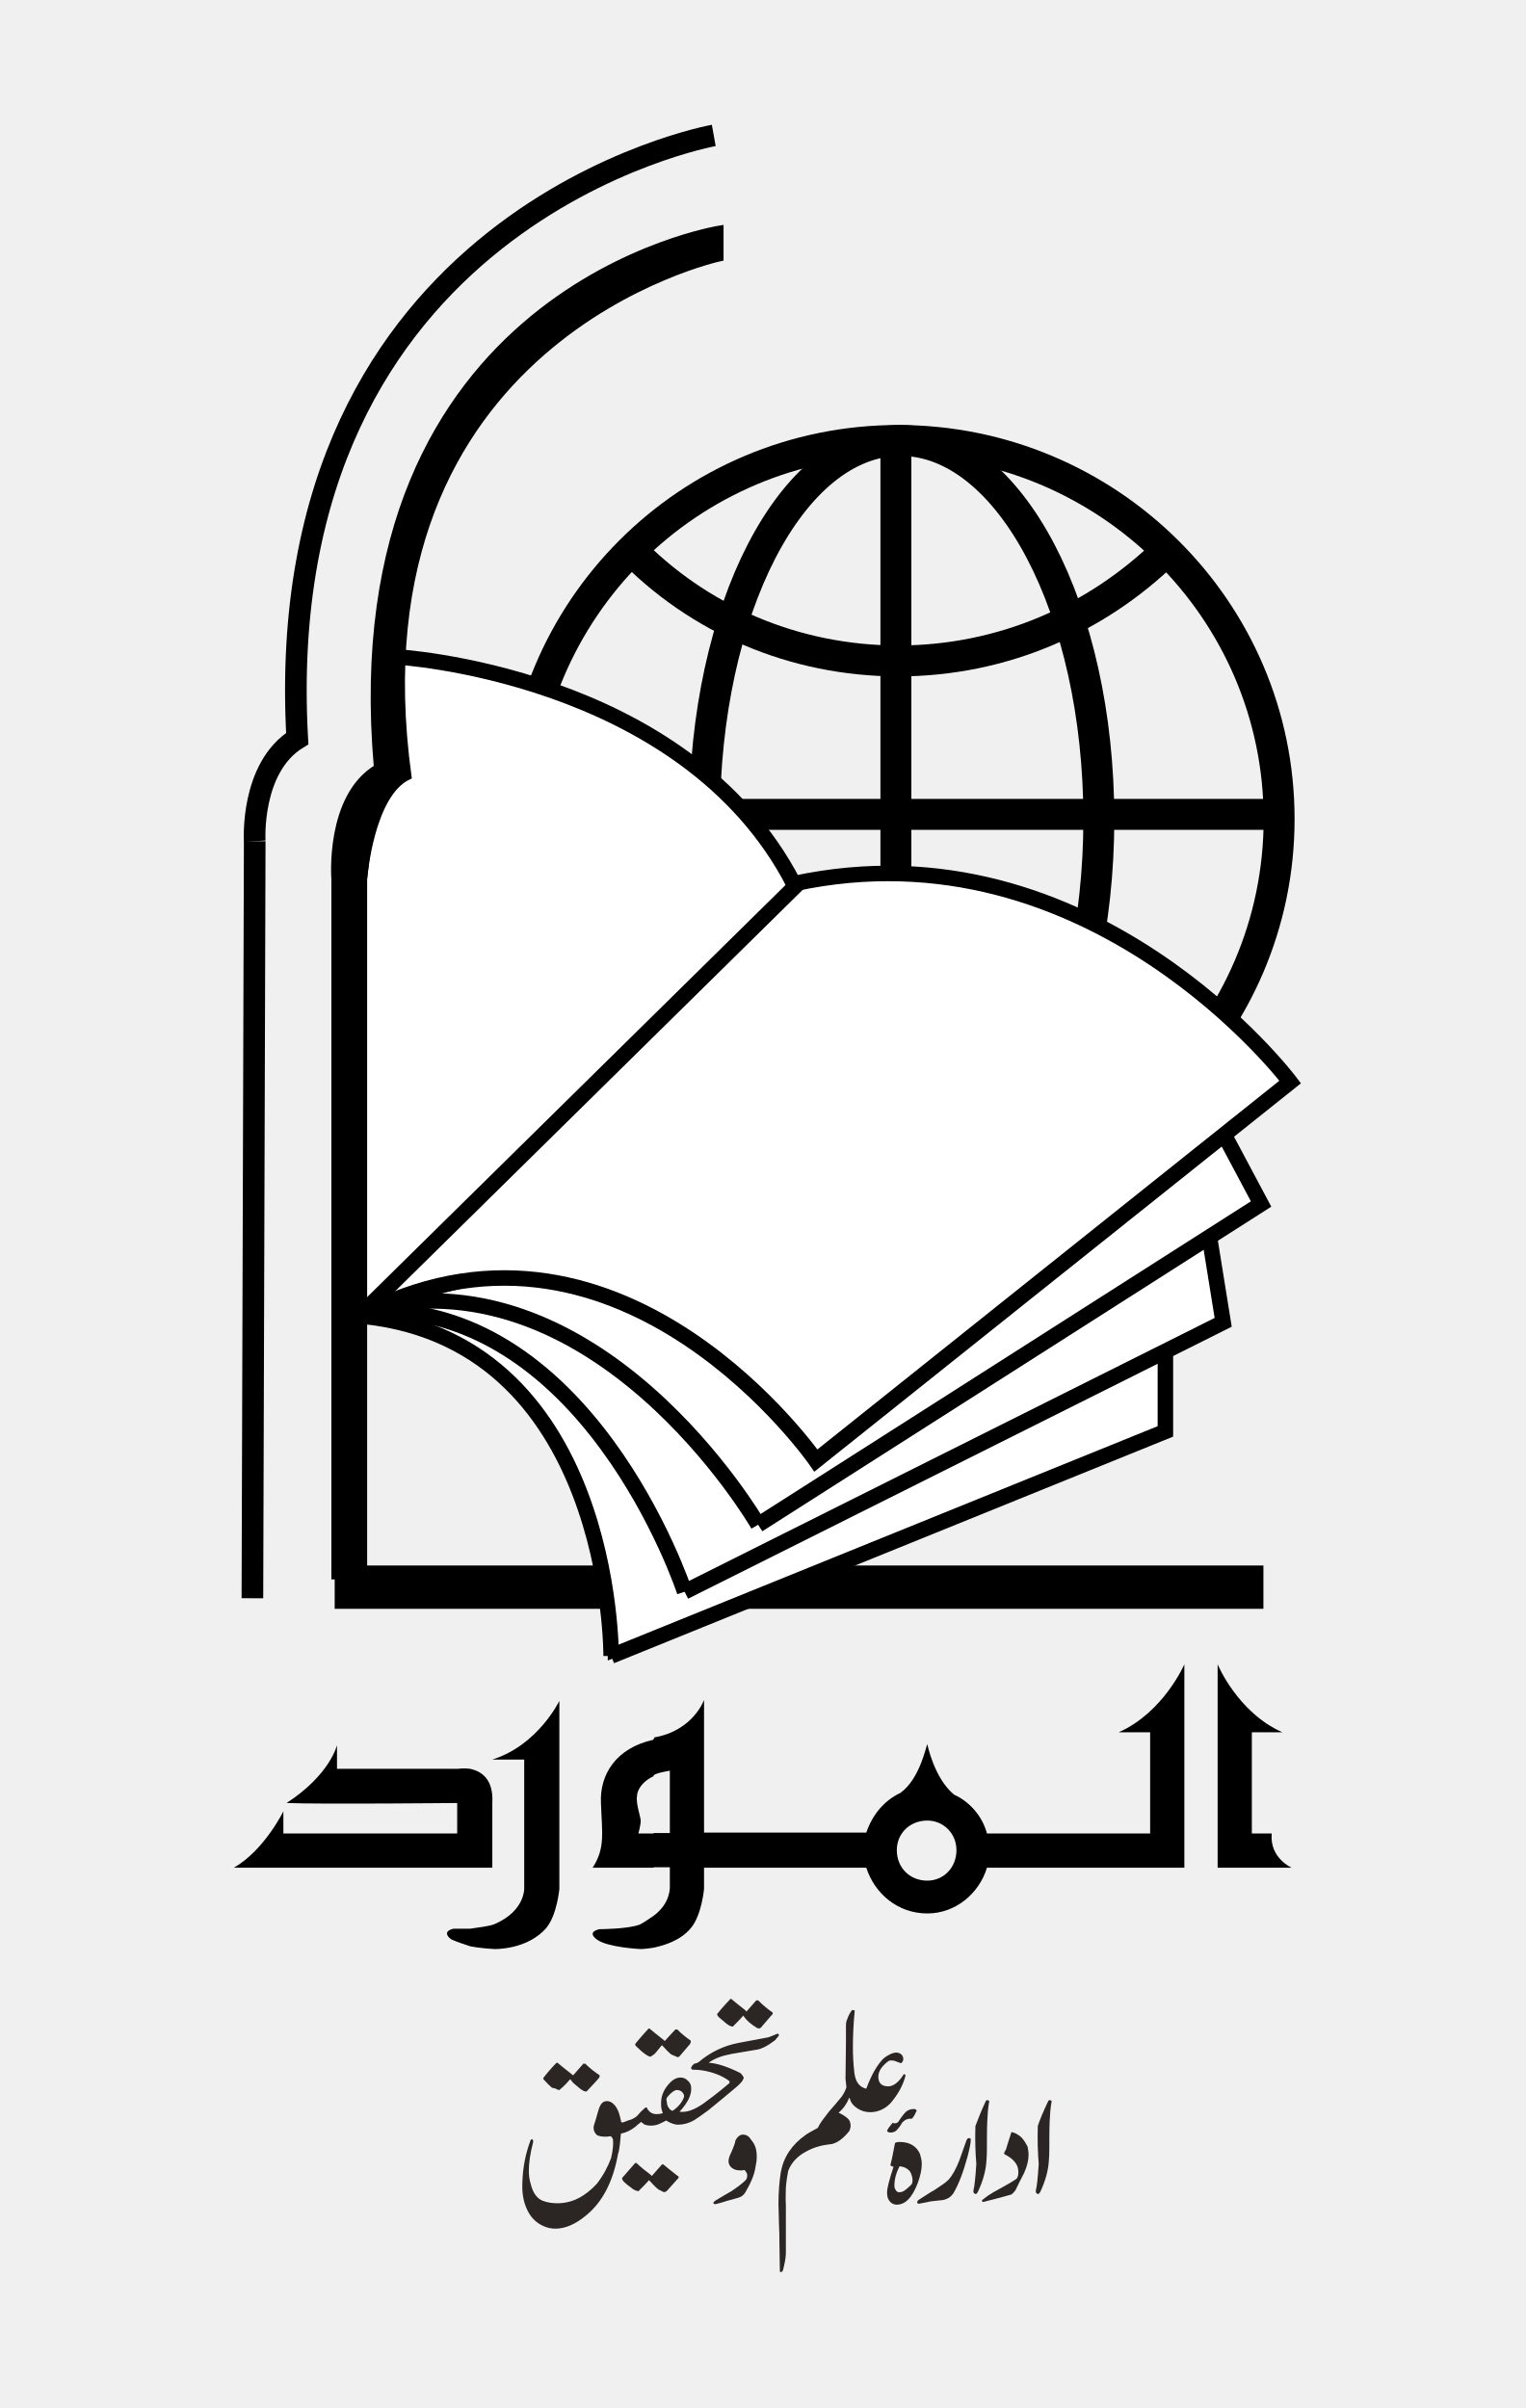
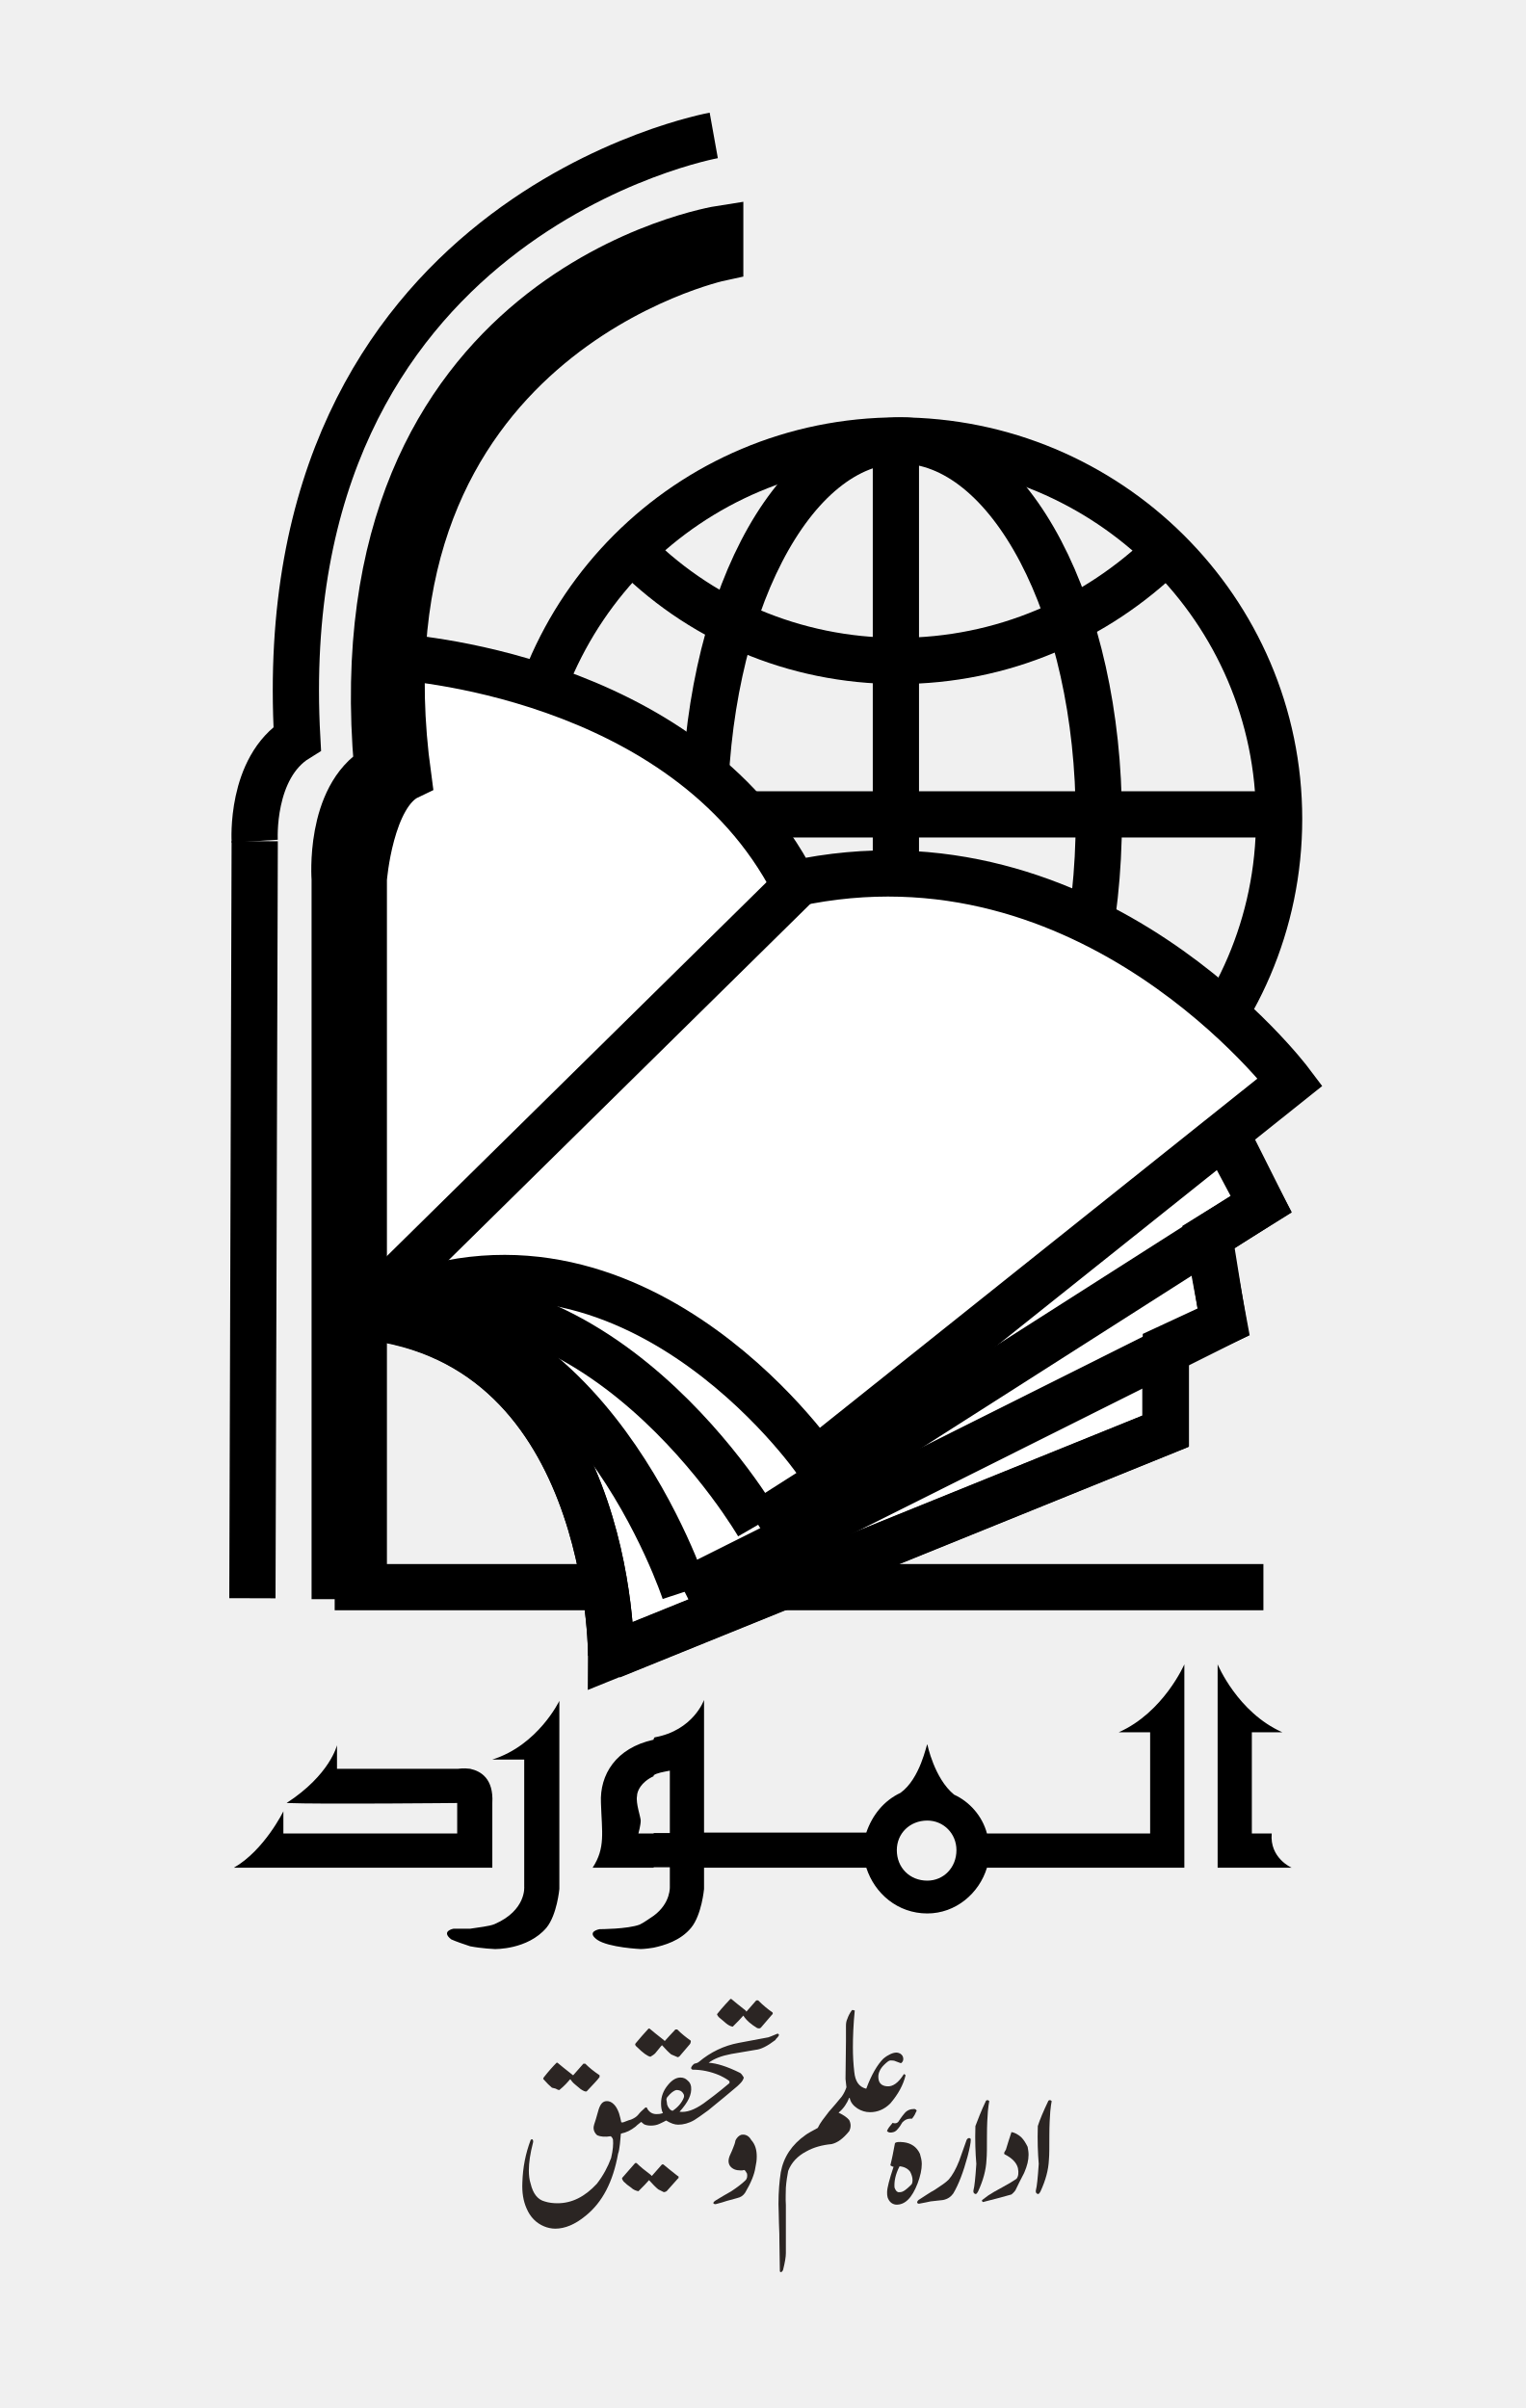
<svg xmlns="http://www.w3.org/2000/svg" version="1.1" id="Layer_1" x="0px" y="0px" viewBox="0 0 33 52.1" style="enable-background:new 0 0 33 52.1;" xml:space="preserve">
  <style type="text/css">
- 	.st0{fill:none;stroke:#000000;stroke-width:0.669;stroke-miterlimit:10;}
- 	.st1{fill:none;stroke:#000000;stroke-width:0.144;stroke-miterlimit:10;}
- 	.st2{fill:none;stroke:#000000;stroke-width:0.937;stroke-miterlimit:10;}
- 	.st3{fillRule:evenodd;clip-rule:evenodd;fill:#FFFFFF;stroke:#000000;stroke-width:0.144;stroke-miterlimit:10;}
- 	.st4{fillRule:evenodd;clip-rule:evenodd;fill:#FFFFFF;stroke:#000000;stroke-width:0.335;stroke-miterlimit:10;}
- 	.st5{fill:none;stroke:#000000;stroke-width:0.335;stroke-miterlimit:10;}
- 	.st6{fill:none;stroke:#000000;stroke-width:0.468;stroke-miterlimit:10;}
- 	.st7{fillRule:evenodd;clip-rule:evenodd;stroke:#000000;stroke-width:0.144;stroke-miterlimit:10;}
+ 	.st0{fill:none;stroke:#000000;strokeWidth:0.669;stroke-miterlimit:10;}
+ 	.st1{fill:none;stroke:#000000;strokeWidth:0.144;stroke-miterlimit:10;}
+ 	.st2{fill:none;stroke:#000000;strokeWidth:0.937;stroke-miterlimit:10;}
+ 	.st3{fillRule:evenodd;clip-rule:evenodd;fill:#FFFFFF;stroke:#000000;strokeWidth:0.144;stroke-miterlimit:10;}
+ 	.st4{fillRule:evenodd;clip-rule:evenodd;fill:#FFFFFF;stroke:#000000;strokeWidth:0.335;stroke-miterlimit:10;}
+ 	.st5{fill:none;stroke:#000000;strokeWidth:0.335;stroke-miterlimit:10;}
+ 	.st6{fill:none;stroke:#000000;strokeWidth:0.468;stroke-miterlimit:10;}
+ 	.st7{fillRule:evenodd;clip-rule:evenodd;stroke:#000000;strokeWidth:0.144;stroke-miterlimit:10;}
	.st8{fillRule:evenodd;clip-rule:evenodd;}
	.st9{fill:#2B2523;}
</style>
  <g>
    <g>
      <path class="st0" d="M11.24,17.72c0-4.53,3.66-8.19,8.19-8.19s8.24,3.66,8.24,8.19s-3.71,8.19-8.24,8.19    C14.9,25.91,11.24,22.25,11.24,17.72" />
      <path class="st0" d="M15.24,17.72c0-4.53,1.88-8.19,4.24-8.19s4.29,3.66,4.29,8.19s-1.93,8.19-4.29,8.19    C17.12,25.91,15.24,22.25,15.24,17.72" />
      <path class="st1" d="M13.7,23.45c1.49-1.45,3.52-2.31,5.73-2.31c2.22,0,4.19,0.82,5.68,2.22" />
      <path class="st0" d="M25.21,11.94c-1.49,1.45-3.52,2.36-5.78,2.36s-4.34-0.91-5.83-2.46" />
      <line class="st0" x1="11.24" y1="17.62" x2="27.57" y2="17.62" />
      <line class="st0" x1="19.38" y1="25.81" x2="19.38" y2="9.53" />
      <line class="st2" x1="27.33" y1="34.34" x2="7.24" y2="34.34" />
      <path class="st3" d="M7.63,28.41l18.45-4.77l1.21,2.41l-1.16,0.72l0.34,1.83l-1.25,0.58v1.78l-12,4.86c0,0,0.05-6.98-5.59-7.37    C7.58,28.41,7.63,28.41,7.63,28.41z" />
      <path class="st4" d="M7.73,28.51c0,0-0.53-10.98,0.63-11.51c-0.05-2.46,0.19-2.79,0.19-2.79s6.26,0.34,8.62,4.91    c6.46-1.4,10.74,4.29,10.74,4.29L17.65,31.6c0,0-4.14-5.97-9.68-3.23L7.73,28.51z" />
      <polyline class="st5" points="26.46,24.51 27.28,26.05 16.4,32.99   " />
      <path class="st5" d="M16.4,32.99c0,0-3.51-6.07-8.67-4.62" />
      <polyline class="st5" points="26.18,26.87 26.46,28.61 14.81,34.44   " />
      <path class="st5" d="M14.81,34.44c0,0-2.12-6.46-7.08-6.07" />
      <line class="st5" x1="7.87" y1="28.37" x2="17.26" y2="19.12" />
      <line class="st6" x1="5.46" y1="34.58" x2="5.51" y2="18.2" />
      <path class="st6" d="M5.51,18.2c0,0-0.1-1.59,0.92-2.22C5.8,4.66,15.44,2.93,15.44,2.93" />
      <path class="st7" d="M7.87,34.1V19.02c0,0,0.14-1.83,0.96-2.22c-1.3-9.49,6.75-11.22,6.75-11.22V4.95c0,0-8.33,1.3-7.42,11.66    c-1.06,0.63-0.92,2.41-0.92,2.41V34.1H7.87z" />
      <polyline class="st5" points="25.21,29.28 25.21,30.97 13.22,35.83   " />
      <path class="st5" d="M13.22,35.83c0,0,0.05-6.98-5.59-7.37" />
    </g>
    <path class="st8" d="M26.34,36.01c0,0,0.43,1.04,1.4,1.47h-0.66v2.19c0,0,0.36,0,0.43,0c-0.05,0.53,0.43,0.74,0.43,0.74h-1.6   L26.34,36.01L26.34,36.01z M20.06,41.4v-0.71l0,0c0.35,0,0.63-0.28,0.63-0.66c0-0.36-0.28-0.64-0.63-0.64l0,0v-1.65l0,0   c0,0,0.15,0.74,0.58,1.09c0.33,0.15,0.61,0.46,0.71,0.84h3.53v-2.19H24.2c0.97-0.43,1.42-1.47,1.42-1.47v4.4h-4.27   C21.18,40.97,20.67,41.4,20.06,41.4L20.06,41.4z M20.06,37.74v1.65c-0.38,0-0.66,0.28-0.66,0.64c0,0.38,0.28,0.66,0.66,0.66v0.71   c-0.64,0-1.14-0.43-1.32-0.99h-3.51v0.46c0,0-0.05,0.56-0.28,0.84s-0.58,0.38-0.81,0.43v-0.69c0.38-0.28,0.35-0.64,0.35-0.64V40.4   h-0.35v-0.74h0.35v-1.35c-0.15,0.03-0.28,0.05-0.35,0.1v-0.79l0.02-0.03c0.84-0.15,1.07-0.81,1.07-0.81v2.87h3.51   c0.13-0.38,0.38-0.69,0.74-0.86C19.91,38.48,20.04,37.74,20.06,37.74z M14.14,37.64v0.79c-0.28,0.13-0.36,0.33-0.36,0.43   c-0.03,0.15,0.08,0.46,0.08,0.53c0,0.1-0.05,0.28-0.05,0.28h0.33v0.74h-1.32c0.28-0.43,0.2-0.76,0.18-1.4   C12.97,38.4,13.32,37.82,14.14,37.64L14.14,37.64z M14.14,41.45v0.69c-0.18,0.03-0.28,0.03-0.28,0.03s-0.69-0.03-0.94-0.2   c-0.25-0.18,0.05-0.23,0.05-0.23s0.61,0,0.87-0.1C13.96,41.58,14.06,41.5,14.14,41.45L14.14,41.45z M10.17,42.11v-0.38   c0.18-0.03,0.41-0.05,0.53-0.1c0.69-0.3,0.64-0.81,0.64-0.81v-2.75h-0.69c0.99-0.31,1.45-1.27,1.45-1.27v4.07   c0,0-0.05,0.56-0.28,0.84c-0.41,0.48-1.12,0.46-1.12,0.46S10.43,42.16,10.17,42.11L10.17,42.11z M10.17,40.41h0.48v-1.4   c0.03-0.53-0.25-0.69-0.48-0.74V40.41z M10.17,38.27v2.14H5.06c0.66-0.38,1.07-1.22,1.07-1.22v0.48h3.76v-0.66   c0,0-2.97,0.03-3.69,0c0.94-0.61,1.09-1.25,1.09-1.25v0.51h2.62C9.92,38.27,10.02,38.25,10.17,38.27L10.17,38.27z M10.17,41.73   v0.38c-0.15-0.05-0.3-0.1-0.41-0.15c-0.23-0.18,0.05-0.23,0.05-0.23S9.97,41.73,10.17,41.73z" />
    <g>
      <path class="st9" d="M22.68,45.45c0.03-0.02,0.05-0.01,0.07,0.01c-0.01,0.05-0.02,0.12-0.03,0.22c-0.01,0.13-0.02,0.3-0.02,0.52    c0,0.25,0,0.43-0.01,0.53c-0.01,0.22-0.07,0.44-0.18,0.68c-0.02,0.04-0.04,0.06-0.05,0.06c-0.01,0-0.02,0-0.03-0.01    c-0.02-0.01-0.03-0.04-0.02-0.08c0.02-0.07,0.04-0.26,0.06-0.56c-0.02-0.24-0.03-0.51-0.02-0.82    C22.49,45.87,22.57,45.68,22.68,45.45L22.68,45.45z" />
      <path class="st9" d="M22.09,46.24c0.06,0.06,0.1,0.13,0.14,0.21c0.01,0.06,0.02,0.11,0.02,0.17c0,0.12-0.03,0.24-0.09,0.38    c0,0.01-0.07,0.13-0.18,0.36c-0.01,0.03-0.04,0.07-0.1,0.12c-0.13,0.04-0.33,0.09-0.6,0.16c-0.02,0.01-0.03,0-0.04-0.03    c0-0.01,0.05-0.04,0.14-0.11c0.06-0.04,0.16-0.1,0.31-0.18c0.13-0.07,0.23-0.13,0.3-0.18c0.04-0.05,0.05-0.13,0.03-0.23    c-0.03-0.12-0.13-0.22-0.29-0.3c-0.01-0.01-0.01-0.03,0-0.05c0.01-0.02,0.02-0.03,0.03-0.05c0.03-0.1,0.07-0.23,0.12-0.38    C21.95,46.14,22.02,46.18,22.09,46.24L22.09,46.24z" />
      <path class="st9" d="M21.33,45.45c0.03-0.02,0.05-0.01,0.07,0.01c-0.01,0.05-0.02,0.12-0.03,0.22c-0.01,0.13-0.02,0.3-0.02,0.52    c0,0.25,0,0.43-0.01,0.53c-0.01,0.22-0.07,0.44-0.18,0.68c-0.02,0.04-0.04,0.06-0.05,0.06c-0.01,0-0.02,0-0.03-0.01    c-0.02-0.01-0.03-0.04-0.02-0.08c0.02-0.07,0.04-0.26,0.06-0.56c-0.02-0.24-0.03-0.51-0.02-0.82    C21.15,45.87,21.22,45.68,21.33,45.45L21.33,45.45z" />
      <path class="st9" d="M20.4,47.6c-0.09,0.01-0.18,0.02-0.27,0.03c-0.05,0.01-0.13,0.03-0.25,0.05c-0.02,0-0.04-0.01-0.04-0.03    s0.02-0.05,0.06-0.07c0.11-0.07,0.21-0.14,0.32-0.2c0.12-0.08,0.23-0.15,0.3-0.22c0.08-0.09,0.16-0.23,0.23-0.41    c0.05-0.15,0.11-0.3,0.16-0.45c0.01-0.02,0.03-0.04,0.05-0.04c0.03,0,0.04,0.01,0.04,0.04c0,0.05-0.02,0.17-0.07,0.36    c-0.09,0.33-0.19,0.6-0.31,0.8C20.57,47.53,20.5,47.58,20.4,47.6L20.4,47.6z" />
      <path class="st9" d="M19.55,46.35c0.16,0.02,0.28,0.1,0.35,0.25c0.02,0.07,0.04,0.14,0.04,0.22c0,0.12-0.03,0.26-0.09,0.42    c-0.12,0.31-0.27,0.47-0.47,0.46c-0.09-0.01-0.15-0.07-0.18-0.16c-0.01-0.04-0.01-0.07-0.01-0.11c0-0.09,0.05-0.28,0.14-0.55    c-0.02,0-0.04-0.01-0.07-0.03c0.02-0.09,0.04-0.16,0.05-0.22c0.01-0.06,0.03-0.15,0.05-0.26C19.39,46.34,19.45,46.34,19.55,46.35    L19.55,46.35z M19.74,47.17c0-0.06-0.02-0.12-0.05-0.18c-0.05-0.07-0.13-0.11-0.23-0.12c-0.09,0.17-0.12,0.33-0.11,0.46    c0.02,0.05,0.04,0.09,0.08,0.1c0.01,0,0.03,0,0.04,0c0.06,0,0.13-0.05,0.23-0.15C19.73,47.26,19.74,47.22,19.74,47.17L19.74,47.17    z" />
      <path class="st9" d="M19.83,45.67c-0.01,0.01-0.02,0.04-0.04,0.08l0,0c-0.01,0.02-0.03,0.05-0.06,0.09c-0.01,0-0.03,0-0.04,0    c-0.07,0-0.12,0.03-0.17,0.08c-0.04,0.07-0.07,0.11-0.08,0.12c-0.04,0.05-0.07,0.08-0.11,0.09c-0.03,0.01-0.05,0.01-0.07,0.01    c-0.03,0-0.05-0.01-0.07-0.03V46.1c0.02-0.05,0.06-0.1,0.12-0.17c0.02,0.01,0.04,0.01,0.05,0.01c0.03,0,0.05-0.01,0.07-0.03    c0.03-0.04,0.07-0.11,0.14-0.19c0.05-0.06,0.12-0.09,0.21-0.09c0.01,0,0.03,0.01,0.04,0.02L19.83,45.67L19.83,45.67z" />
      <path class="st9" d="M18.29,44.98l0.01-0.82c0-0.03,0-0.09,0-0.17c0-0.07,0-0.12,0-0.16c0-0.06,0.01-0.11,0.03-0.15    c0.02-0.06,0.05-0.12,0.1-0.19c0.02,0,0.04,0,0.06,0.01c-0.03,0.3-0.04,0.57-0.04,0.8c0,0.18,0.01,0.36,0.03,0.53    c0.02,0.2,0.1,0.32,0.25,0.36h0.01c0.11-0.3,0.24-0.52,0.37-0.65c0.11-0.09,0.21-0.13,0.28-0.13c0.03,0,0.06,0.01,0.08,0.02    c0.05,0.03,0.07,0.07,0.07,0.12c0,0.04-0.02,0.07-0.05,0.09c-0.01,0-0.05-0.02-0.11-0.04c-0.04-0.02-0.08-0.02-0.12-0.02    c-0.03,0-0.08,0.04-0.14,0.1C19.04,44.76,19,44.85,19,44.93c0,0.13,0.06,0.2,0.19,0.21c0.12,0.01,0.24-0.07,0.36-0.26    c0.01-0.01,0.02,0,0.04,0.02c-0.05,0.21-0.16,0.41-0.33,0.61c-0.13,0.13-0.28,0.19-0.44,0.19c-0.1,0-0.19-0.03-0.27-0.08    c-0.09-0.06-0.15-0.13-0.17-0.23h-0.01c-0.05,0.12-0.12,0.23-0.23,0.32c0.11,0.05,0.19,0.11,0.23,0.16c0.04,0.08,0.04,0.16,0,0.24    c-0.13,0.16-0.25,0.25-0.38,0.28c-0.21,0.02-0.39,0.07-0.55,0.16c-0.19,0.1-0.32,0.24-0.39,0.42c-0.02,0.1-0.04,0.23-0.05,0.36    c0,0.1-0.01,0.23,0,0.38c0,0.24,0,0.37,0,0.38v0.66c0,0.08-0.02,0.2-0.06,0.36c-0.01,0.03-0.03,0.05-0.05,0.05    c-0.01,0-0.02-0.01-0.02-0.02l-0.01-0.66c0-0.07,0-0.2-0.01-0.39c0-0.17-0.01-0.3-0.01-0.4c0-0.27,0.02-0.5,0.05-0.69    c0.06-0.33,0.24-0.6,0.54-0.81c0.04-0.03,0.13-0.08,0.26-0.15c0.05-0.11,0.14-0.22,0.24-0.35c0.1-0.11,0.19-0.22,0.28-0.33    c0.05-0.07,0.08-0.14,0.1-0.2L18.29,44.98z" />
      <path class="st9" d="M16.37,46.66c0,0.08-0.01,0.15-0.03,0.24c-0.02,0.14-0.09,0.32-0.22,0.54c-0.04,0.06-0.09,0.1-0.18,0.12    c-0.07,0.02-0.14,0.04-0.22,0.06c-0.05,0.02-0.13,0.04-0.24,0.07c-0.03,0-0.04-0.01-0.05-0.02c0-0.02,0.02-0.04,0.05-0.06    c0.11-0.07,0.22-0.13,0.34-0.2c0.12-0.08,0.23-0.16,0.31-0.24c0.03-0.03,0.04-0.08,0.03-0.14c-0.02-0.04-0.04-0.07-0.06-0.08    c-0.03,0.01-0.05,0.01-0.08,0.01c-0.1,0-0.18-0.03-0.23-0.1c-0.02-0.03-0.03-0.07-0.03-0.1c0-0.04,0.01-0.09,0.04-0.15    c0.02-0.04,0.04-0.09,0.06-0.14s0.04-0.1,0.05-0.16c0.03-0.06,0.07-0.1,0.12-0.12c0.09-0.02,0.17,0.02,0.22,0.11    C16.34,46.4,16.37,46.52,16.37,46.66L16.37,46.66z" />
      <path class="st9" d="M15.12,44.61c0.25-0.21,0.54-0.35,0.86-0.41l0.64-0.12c0.01,0,0.08-0.03,0.2-0.08c0.01,0,0.02,0.01,0.03,0.02    c0,0.02-0.01,0.04-0.03,0.06s-0.04,0.04-0.05,0.06c-0.17,0.13-0.31,0.2-0.42,0.21c-0.18,0.03-0.35,0.06-0.53,0.09    c-0.21,0.04-0.37,0.1-0.49,0.19c0.17,0.01,0.4,0.08,0.68,0.22c0.03,0.02,0.05,0.05,0.08,0.1c-0.01,0.04-0.03,0.08-0.08,0.13    c-0.03,0.03-0.07,0.07-0.11,0.1c-0.13,0.11-0.32,0.27-0.58,0.48c-0.15,0.11-0.25,0.18-0.3,0.21c-0.12,0.07-0.24,0.1-0.35,0.1    c-0.08,0-0.16-0.03-0.26-0.09c-0.03,0.02-0.08,0.04-0.14,0.07c-0.06,0.03-0.13,0.04-0.19,0.04s-0.11-0.01-0.15-0.03l-0.06-0.05    c-0.02,0.02-0.07,0.05-0.12,0.1c-0.1,0.08-0.2,0.13-0.31,0.15l-0.01,0.01c-0.01,0.08-0.01,0.15-0.02,0.22    c-0.01,0.08-0.02,0.16-0.04,0.21c-0.11,0.61-0.34,1.05-0.7,1.34c-0.23,0.19-0.45,0.28-0.66,0.28c-0.08,0-0.17-0.02-0.24-0.05    c-0.17-0.07-0.3-0.2-0.38-0.39c-0.07-0.16-0.1-0.34-0.09-0.56c0.01-0.33,0.07-0.63,0.18-0.92c0.01-0.01,0.02-0.02,0.04-0.01    c0.01,0.01,0.02,0.04,0.01,0.07c-0.06,0.23-0.09,0.43-0.09,0.6c0,0.1,0.01,0.2,0.04,0.29c0.05,0.21,0.15,0.34,0.3,0.38    c0.09,0.03,0.19,0.04,0.28,0.04c0.31,0,0.59-0.14,0.85-0.42c0.14-0.18,0.24-0.37,0.31-0.56c0.04-0.17,0.05-0.3,0.04-0.4    c-0.01-0.03-0.03-0.06-0.05-0.07c-0.12,0.02-0.22,0.01-0.29-0.02c-0.05-0.04-0.08-0.1-0.08-0.16c0-0.04,0.02-0.1,0.05-0.19    c0.03-0.1,0.05-0.17,0.06-0.21c0.04-0.12,0.09-0.18,0.18-0.18c0.05,0,0.1,0.02,0.15,0.07s0.08,0.11,0.11,0.19    c0.02,0.07,0.04,0.14,0.05,0.2h0.04c0.1-0.04,0.16-0.06,0.17-0.06c0.07-0.03,0.12-0.06,0.16-0.11c0.03-0.04,0.08-0.09,0.15-0.15    c0.02-0.01,0.04,0,0.04,0.02c0.05,0.09,0.13,0.13,0.23,0.12c0.04,0,0.08-0.01,0.11-0.02c-0.03-0.06-0.04-0.13-0.04-0.21    c0-0.15,0.05-0.28,0.15-0.4c0.09-0.11,0.18-0.16,0.27-0.16c0.06,0,0.11,0.02,0.15,0.06c0.05,0.04,0.07,0.08,0.08,0.14    c0.02,0.17-0.07,0.34-0.25,0.54c0.15,0.02,0.32-0.04,0.52-0.18c0.11-0.08,0.3-0.22,0.56-0.44c0-0.01,0-0.02,0-0.04    c-0.02-0.02-0.09-0.07-0.22-0.13c-0.19-0.08-0.38-0.12-0.58-0.12c-0.02-0.01-0.03-0.02-0.03-0.04c0.01-0.03,0.03-0.06,0.07-0.09    C15.09,44.64,15.12,44.61,15.12,44.61L15.12,44.61z M11.94,45.17c-0.05-0.04-0.11-0.1-0.19-0.19l0.01-0.03    c0.11-0.14,0.2-0.24,0.28-0.32h0.02c0.07,0.06,0.17,0.14,0.31,0.25c0.01,0.01,0.02,0.02,0.03,0.02l0.22-0.25h0.04    c0.09,0.09,0.19,0.17,0.31,0.25v0.04c-0.05,0.07-0.15,0.17-0.28,0.31c-0.03,0.01-0.07-0.01-0.13-0.05    c-0.04-0.03-0.08-0.07-0.12-0.1c-0.05-0.04-0.08-0.08-0.1-0.11h-0.01c-0.05,0.06-0.12,0.14-0.23,0.23c-0.02,0-0.05-0.01-0.08-0.03    C11.97,45.18,11.95,45.17,11.94,45.17L11.94,45.17z M13.49,47.2c-0.03-0.04-0.04-0.07-0.03-0.08l0.28-0.32h0.03    c0.08,0.08,0.18,0.16,0.3,0.25l0.03,0.03l0.22-0.25h0.03c0.07,0.06,0.17,0.14,0.31,0.25c0.01,0,0.02,0.01,0.02,0.02    c0,0.03-0.01,0.04-0.01,0.03l-0.25,0.28c-0.02,0.01-0.04,0.02-0.06,0.02c0,0-0.04-0.02-0.12-0.06c-0.05-0.04-0.12-0.11-0.2-0.2    c-0.05,0.06-0.13,0.14-0.23,0.24c-0.05-0.01-0.11-0.03-0.16-0.08C13.59,47.29,13.54,47.25,13.49,47.2L13.49,47.2z M14.94,44.15    c0.01,0.02,0,0.04-0.01,0.07l-0.23,0.27c-0.01,0.01-0.03,0.02-0.04,0.02c0,0-0.05-0.02-0.14-0.06c-0.05-0.04-0.12-0.11-0.2-0.2    c-0.04,0.04-0.08,0.1-0.15,0.18c-0.02,0.02-0.05,0.04-0.1,0.07c-0.06-0.01-0.16-0.08-0.29-0.21c-0.04-0.03-0.05-0.06-0.03-0.08    c0.09-0.11,0.18-0.21,0.28-0.32h0.02c0.07,0.06,0.17,0.14,0.31,0.25l0.02,0.02c0.05-0.06,0.13-0.14,0.23-0.25h0.04    C14.74,44,14.84,44.08,14.94,44.15L14.94,44.15z M14.79,45.39c0.02-0.05,0-0.1-0.05-0.14c-0.03-0.02-0.06-0.03-0.11-0.03    c-0.05,0.01-0.12,0.06-0.2,0.16c-0.01,0.02-0.02,0.04-0.01,0.07c0.01,0.05,0.01,0.08,0.01,0.08c0.02,0.06,0.04,0.08,0.04,0.08    c0.02,0.03,0.04,0.05,0.08,0.06C14.67,45.59,14.75,45.49,14.79,45.39L14.79,45.39z M16.71,43.54c0.01,0.02,0.01,0.04-0.01,0.05    l-0.24,0.28c-0.02,0.02-0.04,0.02-0.08,0.01c-0.13-0.08-0.23-0.16-0.3-0.27c-0.05,0.06-0.13,0.14-0.23,0.24    c-0.05-0.01-0.09-0.03-0.14-0.07c-0.05-0.04-0.09-0.08-0.13-0.11c-0.04-0.03-0.06-0.06-0.07-0.09c0.03-0.04,0.12-0.15,0.29-0.33    h0.02c0.07,0.06,0.17,0.14,0.31,0.25c0.01,0.02,0.02,0.03,0.02,0.02l0.21-0.24c0.01,0,0.02,0,0.04,0    C16.51,43.39,16.62,43.48,16.71,43.54L16.71,43.54z" />
    </g>
  </g>
</svg>
